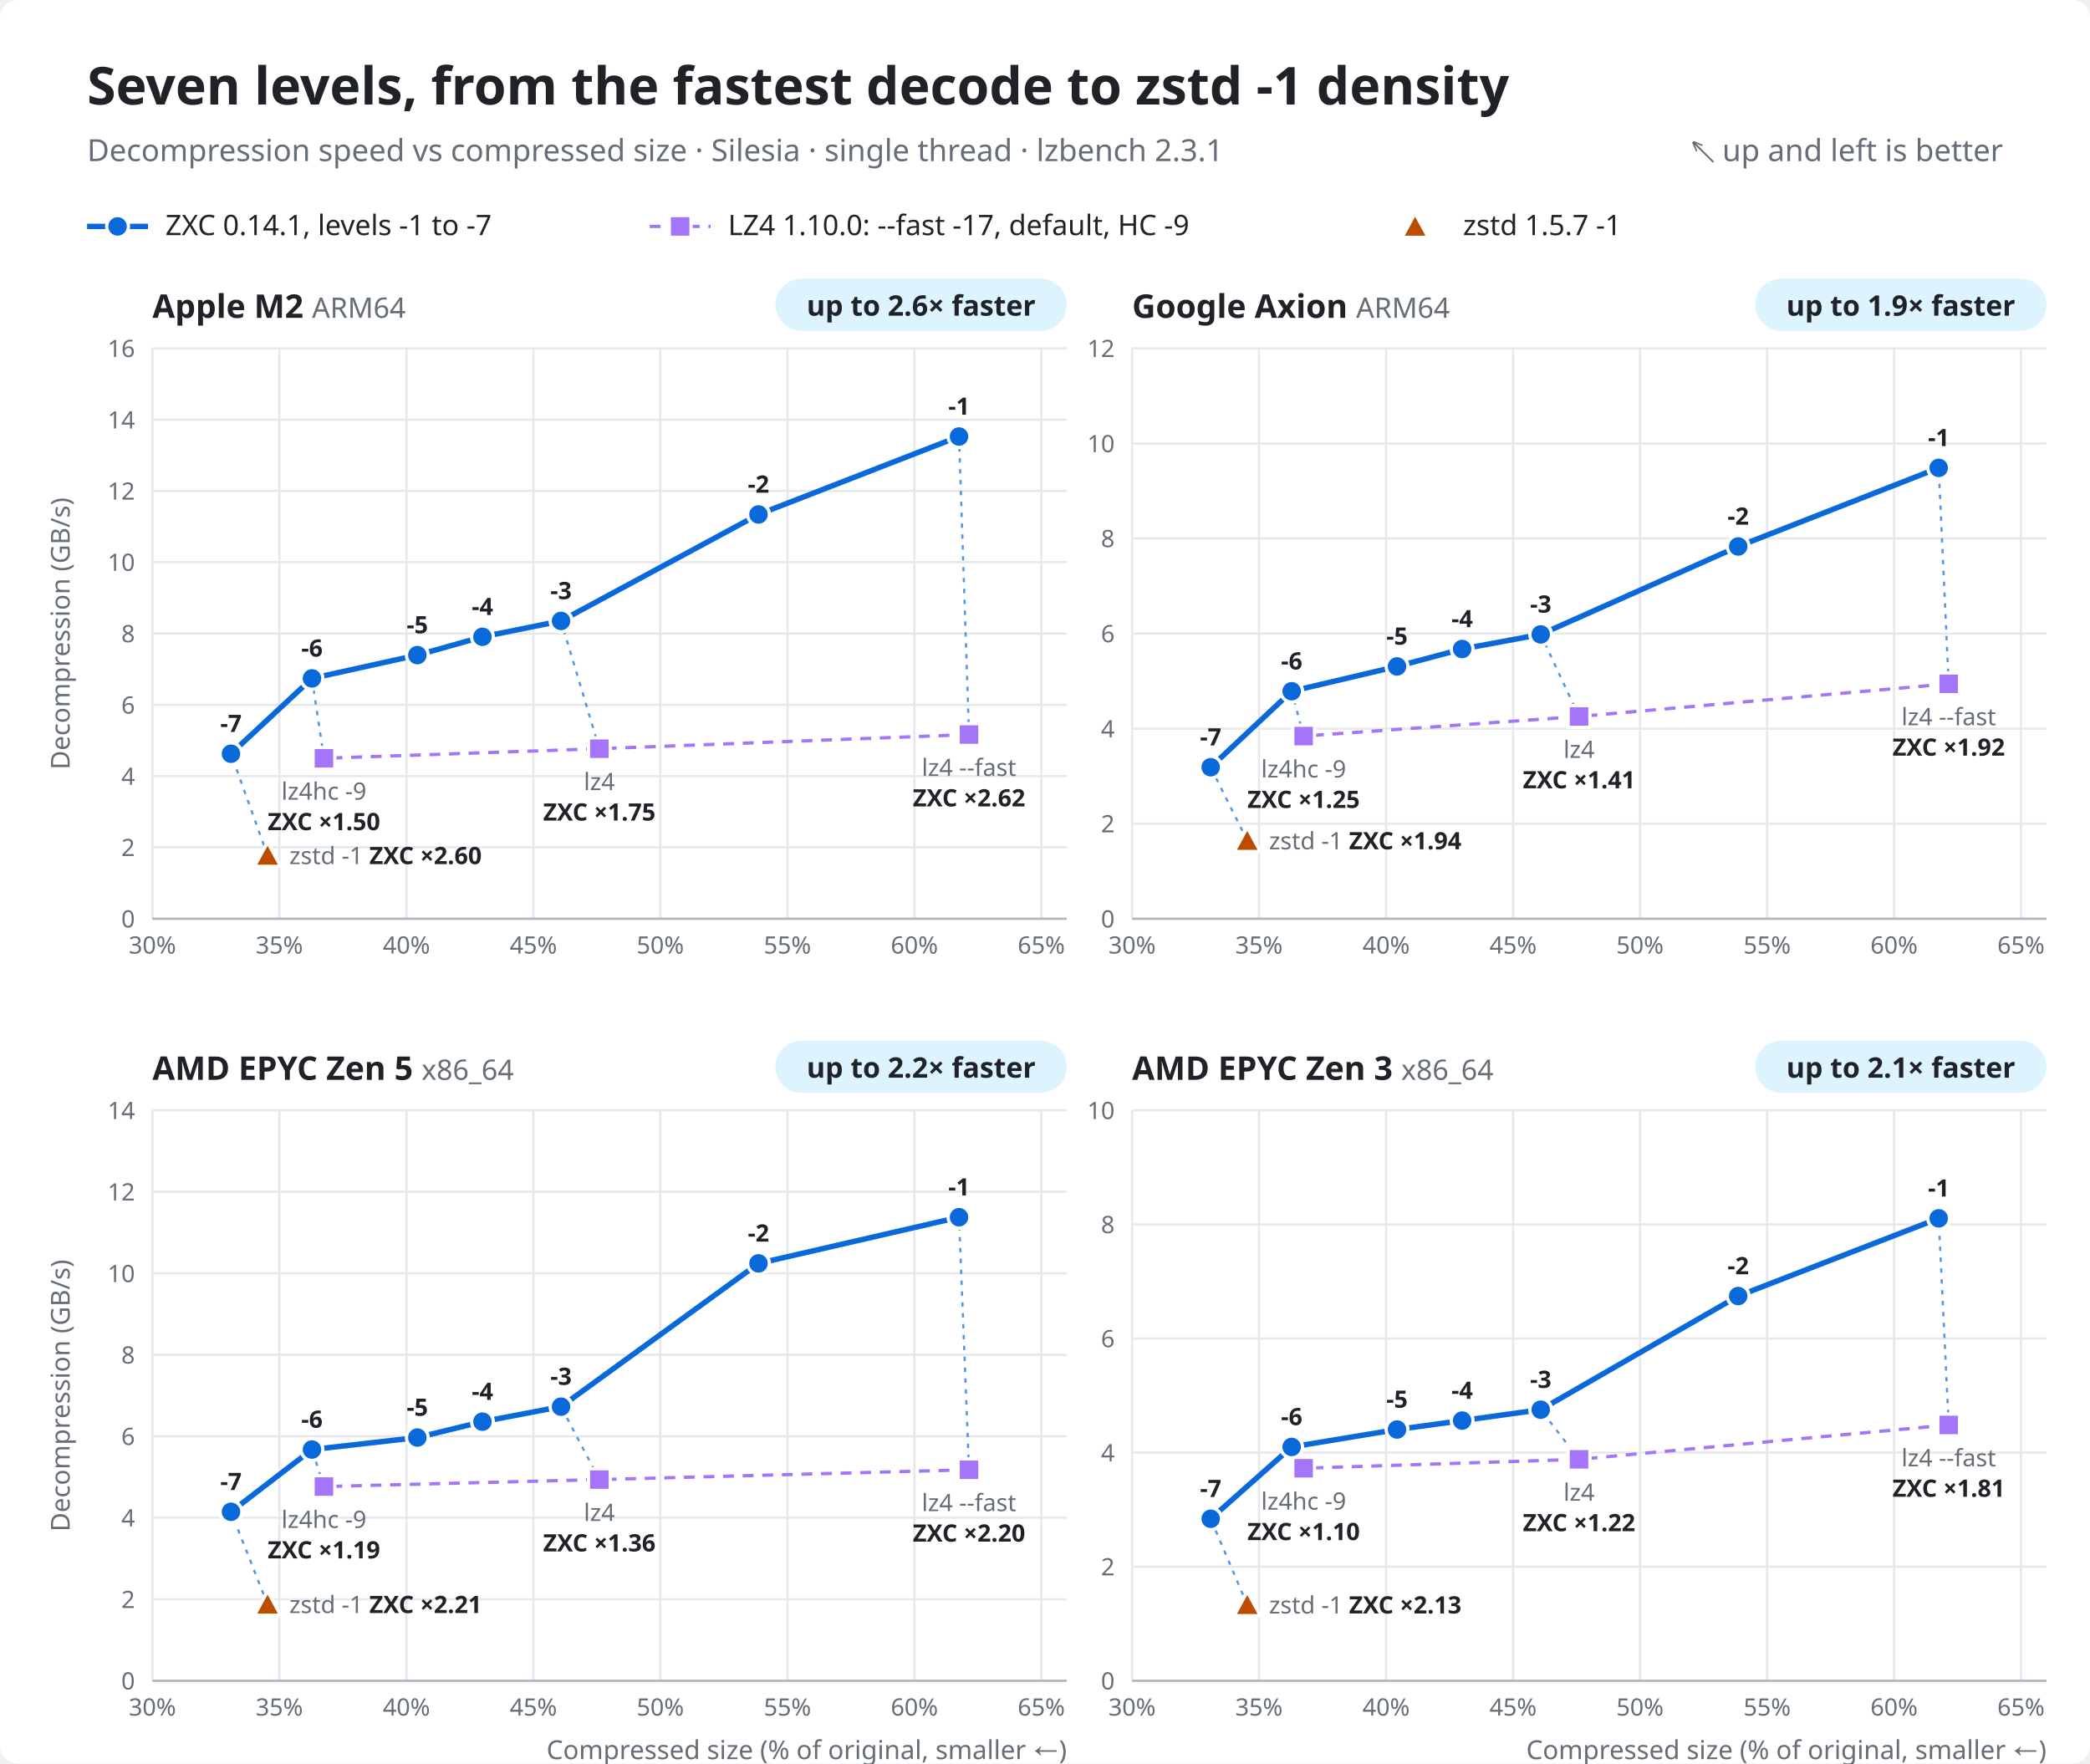
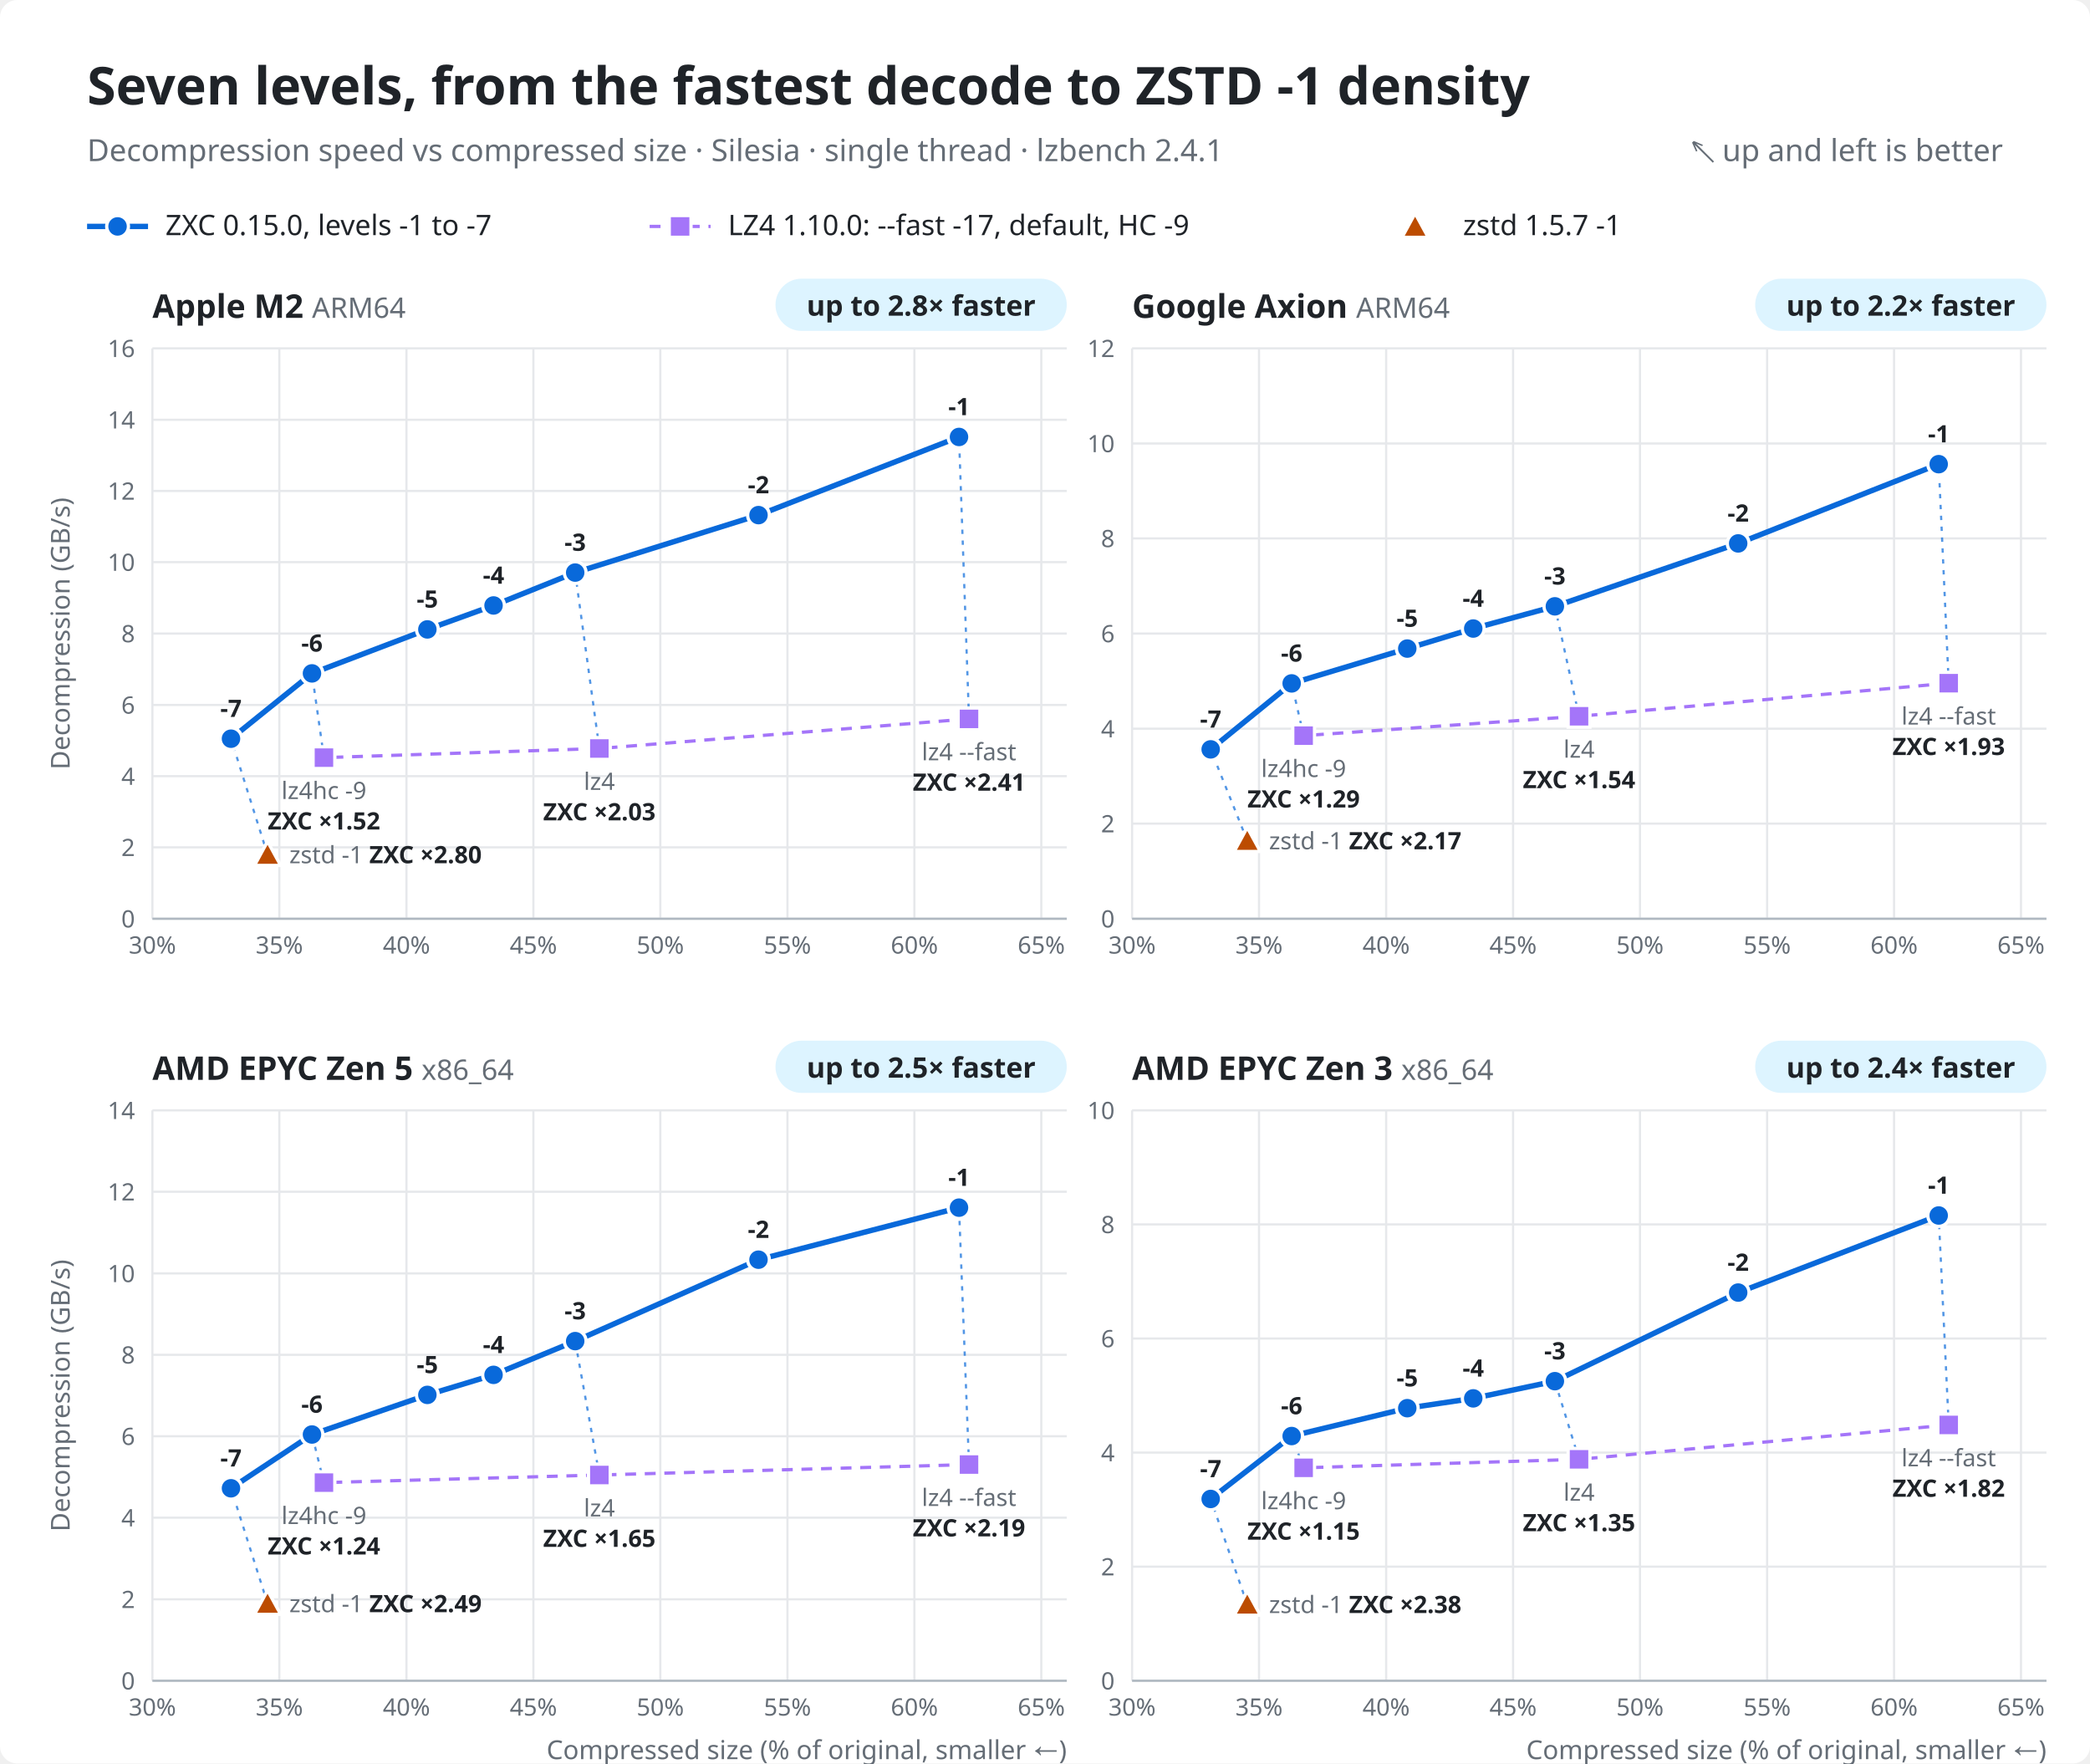
<svg xmlns="http://www.w3.org/2000/svg" viewBox="0 0 960 810" width="960" height="810" role="img" aria-label="Decompression speed versus compressed size: ZXC is faster than the LZ4 family and zstd -1 at an equal or smaller size on four CPUs">
  <style>text{font-family:-apple-system,BlinkMacSystemFont,"Segoe UI","Noto Sans",Helvetica,Arial,sans-serif;font-size:11px}.t{font-size:24px;font-weight:700}.st{font-size:14px}.pt{font-size:15px;font-weight:600}.pa{font-size:13px;font-weight:400}.ax{font-size:12px}.b{font-weight:600}.bd{font-size:13px;font-weight:700}.lg{font-size:13px}.grid,.axis{stroke-width:1}.ring{stroke-width:1.5}.zl{fill:none;stroke-width:2.5;stroke-linejoin:round}.vl{fill:none;stroke-width:1.5;stroke-dasharray:5 4}.cn{stroke-width:1;stroke-dasharray:2 3;opacity:.7}.bg{fill:#ffffff}text{fill:#1f2328}.mu{fill:#656d76}.fg{fill:#1f2328}.grid{stroke:#e6e8eb}.axis{stroke:#afb8c1}.zl{stroke:#0969da}.zp{fill:#0969da}.cn{stroke:#0969da}.op{fill:#bc4c00}.ring{stroke:#ffffff}.wash{fill:#ddf4ff}.vp{fill:#a475f9}.vl{stroke:#a475f9}@media (prefers-color-scheme:dark){.bg{fill:#0d1117}text{fill:#e6edf3}.mu{fill:#8d96a0}.fg{fill:#e6edf3}.grid{stroke:#21262d}.axis{stroke:#3d444d}.zl{stroke:#4493f8}.zp{fill:#4493f8}.cn{stroke:#4493f8}.op{fill:#db6d28}.ring{stroke:#0d1117}.wash{fill:#0c2d6b}.vp{fill:#bc8cff}.vl{stroke:#bc8cff}}.m{text-anchor:middle}.e{text-anchor:end}</style>
  <rect class="bg" width="960" height="810" rx="8" />
-   <text x="40" y="48" class="t">Seven levels, from the fastest decode to zstd -1 density</text>
-   <text x="40" y="74" class="st mu">Decompression speed vs compressed size · Silesia · single thread · lzbench 2.3.1</text>
+   <text x="40" y="48" class="t">Seven levels, from the fastest decode to ZSTD -1 density</text>
+   <text x="40" y="74" class="st mu">Decompression speed vs compressed size · Silesia · single thread · lzbench 2.4.1</text>
  <text x="920" y="74" class="st mu e">↖ up and left is better</text>
  <path class="zl" d="M40 104h28" />
  <circle class="zp ring" cx="54" cy="104" r="5" />
-   <text x="76" y="108" class="lg">ZXC 0.14.1, levels -1 to -7</text>
+   <text x="76" y="108" class="lg">ZXC 0.15.0, levels -1 to -7</text>
  <path class="vl" d="M298.4 104h28" />
  <rect class="vp ring" x="307.4" y="99" width="10" height="10" />
  <text x="334.4" y="108" class="lg">LZ4 1.10.0: --fast -17, default, HC -9</text>
  <path class="op ring" d="M650 98l6 11h-12z" />
  <text x="672" y="108" class="lg">zstd 1.5.7 -1</text>
  <path class="grid" d="M70 422h420" />
  <text x="62" y="426" class="mu e">0</text>
  <path class="grid" d="M70 389.2h420" />
  <text x="62" y="393.2" class="mu e">2</text>
  <path class="grid" d="M70 356.5h420" />
  <text x="62" y="360.5" class="mu e">4</text>
  <path class="grid" d="M70 323.8h420" />
  <text x="62" y="327.8" class="mu e">6</text>
  <path class="grid" d="M70 291h420" />
  <text x="62" y="295" class="mu e">8</text>
  <path class="grid" d="M70 258.2h420" />
  <text x="62" y="262.2" class="mu e">10</text>
  <path class="grid" d="M70 225.5h420" />
  <text x="62" y="229.5" class="mu e">12</text>
  <path class="grid" d="M70 192.8h420" />
  <text x="62" y="196.8" class="mu e">14</text>
  <path class="grid" d="M70 160h420" />
  <text x="62" y="164" class="mu e">16</text>
  <path class="grid" d="M70 160v262" />
  <text x="70" y="438" class="mu m">30%</text>
  <path class="grid" d="M128.3 160v262" />
  <text x="128.3" y="438" class="mu m">35%</text>
  <path class="grid" d="M186.7 160v262" />
  <text x="186.7" y="438" class="mu m">40%</text>
  <path class="grid" d="M245 160v262" />
  <text x="245" y="438" class="mu m">45%</text>
  <path class="grid" d="M303.3 160v262" />
  <text x="303.3" y="438" class="mu m">50%</text>
  <path class="grid" d="M361.7 160v262" />
  <text x="361.7" y="438" class="mu m">55%</text>
  <path class="grid" d="M420 160v262" />
  <text x="420" y="438" class="mu m">60%</text>
  <path class="grid" d="M478.3 160v262" />
  <text x="478.3" y="438" class="mu m">65%</text>
  <path class="axis" d="M70 422h420" />
  <text class="ax mu m" transform="translate(32 291) rotate(-90)">Decompression (GB/s)</text>
  <text x="70" y="146" class="pt">Apple M2 <tspan class="pa mu">ARM64</tspan>
  </text>
  <rect class="wash" x="356.2" y="128" width="133.8" height="24" rx="12" />
-   <text x="423.1" y="145" class="bd m">up to 2.6× faster</text>
-   <path class="cn" d="M445.1 337.4L440.5 200.5" />
-   <text x="445.1" y="370.4" class="b m">ZXC ×2.62</text>
-   <path class="cn" d="M275.3 343.9L257.7 285.2" />
-   <text x="275.3" y="376.9" class="b m">ZXC ×1.75</text>
-   <path class="cn" d="M148.8 348.3L143.3 311.6" />
-   <text x="148.8" y="381.3" class="b m">ZXC ×1.50</text>
-   <path class="cn" d="M122.9 392.9L106.1 346.2" />
-   <path class="op ring" d="M122.9 386.9l6 11h-12z" />
-   <text x="132.9" y="396.9" class="mu">zstd -1 <tspan class="b fg">ZXC ×2.60</tspan>
-   </text>
-   <polyline class="vl" points="445.1,337.4 275.3,343.9 148.8,348.3" />
-   <rect class="vp ring" x="440.1" y="332.4" width="10" height="10" />
-   <text x="445.1" y="356.4" class="mu m">lz4 --fast</text>
-   <rect class="vp ring" x="270.3" y="338.9" width="10" height="10" />
-   <text x="275.3" y="362.9" class="mu m">lz4</text>
-   <rect class="vp ring" x="143.8" y="343.3" width="10" height="10" />
-   <text x="148.8" y="367.3" class="mu m">lz4hc -9</text>
-   <polyline class="zl" points="440.5,200.5 348.4,236.3 257.7,285.2 221.6,292.5 191.7,300.9 143.3,311.6 106.1,346.2" />
-   <circle class="zp ring" cx="440.5" cy="200.5" r="5" />
-   <text x="440.5" y="190.5" class="b m">-1</text>
-   <circle class="zp ring" cx="348.4" cy="236.3" r="5" />
-   <text x="348.4" y="226.3" class="b m">-2</text>
-   <circle class="zp ring" cx="257.7" cy="285.2" r="5" />
-   <text x="257.7" y="275.2" class="b m">-3</text>
-   <circle class="zp ring" cx="221.6" cy="292.5" r="5" />
-   <text x="221.6" y="282.5" class="b m">-4</text>
-   <circle class="zp ring" cx="191.7" cy="300.9" r="5" />
-   <text x="191.7" y="290.9" class="b m">-5</text>
-   <circle class="zp ring" cx="143.3" cy="311.6" r="5" />
-   <text x="143.3" y="301.6" class="b m">-6</text>
-   <circle class="zp ring" cx="106.1" cy="346.2" r="5" />
-   <text x="106.1" y="336.2" class="b m">-7</text>
+   <text x="423.1" y="145" class="bd m">up to 2.8× faster</text>
+   <path class="cn" d="M445.1 330.2L440.5 200.7" />
+   <text x="445.1" y="363.2" class="b m">ZXC ×2.41</text>
+   <path class="cn" d="M275.3 343.8L264.2 263.1" />
+   <text x="275.3" y="376.8" class="b m">ZXC ×2.03</text>
+   <path class="cn" d="M148.8 348L143.3 309.3" />
+   <text x="148.8" y="381" class="b m">ZXC ×1.52</text>
+   <path class="cn" d="M122.9 392.5L106.1 339.3" />
+   <path class="op ring" d="M122.9 386.5l6 11h-12z" />
+   <text x="132.9" y="396.5" class="mu">zstd -1 <tspan class="b fg">ZXC ×2.80</tspan>
+   </text>
+   <polyline class="vl" points="445.1,330.2 275.3,343.8 148.8,348" />
+   <rect class="vp ring" x="440.1" y="325.2" width="10" height="10" />
+   <text x="445.1" y="349.2" class="mu m">lz4 --fast</text>
+   <rect class="vp ring" x="270.3" y="338.8" width="10" height="10" />
+   <text x="275.3" y="362.8" class="mu m">lz4</text>
+   <rect class="vp ring" x="143.8" y="343" width="10" height="10" />
+   <text x="148.8" y="367" class="mu m">lz4hc -9</text>
+   <polyline class="zl" points="440.5,200.7 348.4,236.6 264.2,263 226.7,278.1 196.3,289.1 143.3,309.3 106.1,339.3" />
+   <circle class="zp ring" cx="440.5" cy="200.7" r="5" />
+   <text x="440.5" y="190.7" class="b m">-1</text>
+   <circle class="zp ring" cx="348.4" cy="236.6" r="5" />
+   <text x="348.4" y="226.6" class="b m">-2</text>
+   <circle class="zp ring" cx="264.2" cy="263" r="5" />
+   <text x="264.2" y="253" class="b m">-3</text>
+   <circle class="zp ring" cx="226.7" cy="278.1" r="5" />
+   <text x="226.7" y="268.1" class="b m">-4</text>
+   <circle class="zp ring" cx="196.3" cy="289.1" r="5" />
+   <text x="196.3" y="279.1" class="b m">-5</text>
+   <circle class="zp ring" cx="143.3" cy="309.3" r="5" />
+   <text x="143.3" y="299.3" class="b m">-6</text>
+   <circle class="zp ring" cx="106.1" cy="339.3" r="5" />
+   <text x="106.1" y="329.3" class="b m">-7</text>
  <path class="grid" d="M520 422h420" />
  <text x="512" y="426" class="mu e">0</text>
  <path class="grid" d="M520 378.3h420" />
  <text x="512" y="382.3" class="mu e">2</text>
  <path class="grid" d="M520 334.7h420" />
  <text x="512" y="338.7" class="mu e">4</text>
  <path class="grid" d="M520 291h420" />
  <text x="512" y="295" class="mu e">6</text>
  <path class="grid" d="M520 247.3h420" />
  <text x="512" y="251.3" class="mu e">8</text>
  <path class="grid" d="M520 203.7h420" />
  <text x="512" y="207.7" class="mu e">10</text>
  <path class="grid" d="M520 160h420" />
  <text x="512" y="164" class="mu e">12</text>
  <path class="grid" d="M520 160v262" />
  <text x="520" y="438" class="mu m">30%</text>
  <path class="grid" d="M578.3 160v262" />
  <text x="578.3" y="438" class="mu m">35%</text>
  <path class="grid" d="M636.7 160v262" />
  <text x="636.7" y="438" class="mu m">40%</text>
  <path class="grid" d="M695 160v262" />
  <text x="695" y="438" class="mu m">45%</text>
  <path class="grid" d="M753.3 160v262" />
  <text x="753.3" y="438" class="mu m">50%</text>
  <path class="grid" d="M811.7 160v262" />
  <text x="811.7" y="438" class="mu m">55%</text>
  <path class="grid" d="M870 160v262" />
  <text x="870" y="438" class="mu m">60%</text>
  <path class="grid" d="M928.3 160v262" />
  <text x="928.3" y="438" class="mu m">65%</text>
  <path class="axis" d="M520 422h420" />
  <text x="520" y="146" class="pt">Google Axion <tspan class="pa mu">ARM64</tspan>
  </text>
  <rect class="wash" x="806.2" y="128" width="133.8" height="24" rx="12" />
-   <text x="873.1" y="145" class="bd m">up to 1.9× faster</text>
-   <path class="cn" d="M895.1 314.1L890.5 214.9" />
-   <text x="895.1" y="347.1" class="b m">ZXC ×1.92</text>
-   <path class="cn" d="M725.3 329.1L707.7 291.4" />
-   <text x="725.3" y="362.1" class="b m">ZXC ×1.41</text>
-   <path class="cn" d="M598.8 338.1L593.3 317.5" />
-   <text x="598.8" y="371.1" class="b m">ZXC ×1.25</text>
-   <path class="cn" d="M572.9 386.1L556.1 352.4" />
+   <text x="873.1" y="145" class="bd m">up to 2.2× faster</text>
+   <path class="cn" d="M895.1 313.8L890.5 213.2" />
+   <text x="895.1" y="346.8" class="b m">ZXC ×1.93</text>
+   <path class="cn" d="M725.3 329L714.2 278.5" />
+   <text x="725.3" y="362" class="b m">ZXC ×1.54</text>
+   <path class="cn" d="M598.8 337.9L593.3 313.9" />
+   <text x="598.8" y="370.9" class="b m">ZXC ×1.29</text>
+   <path class="cn" d="M572.9 386.1L556.1 344.2" />
  <path class="op ring" d="M572.9 380.1l6 11h-12z" />
-   <text x="582.9" y="390.1" class="mu">zstd -1 <tspan class="b fg">ZXC ×1.94</tspan>
-   </text>
-   <polyline class="vl" points="895.1,314.1 725.3,329.1 598.8,338.1" />
-   <rect class="vp ring" x="890.1" y="309.1" width="10" height="10" />
-   <text x="895.1" y="333.1" class="mu m">lz4 --fast</text>
-   <rect class="vp ring" x="720.3" y="324.1" width="10" height="10" />
-   <text x="725.3" y="348.1" class="mu m">lz4</text>
-   <rect class="vp ring" x="593.8" y="333.1" width="10" height="10" />
-   <text x="598.8" y="357.1" class="mu m">lz4hc -9</text>
-   <polyline class="zl" points="890.5,214.9 798.4,251 707.7,291.4 671.6,298.1 641.7,306.1 593.3,317.5 556.1,352.4" />
-   <circle class="zp ring" cx="890.5" cy="214.9" r="5" />
-   <text x="890.5" y="204.9" class="b m">-1</text>
-   <circle class="zp ring" cx="798.4" cy="251" r="5" />
-   <text x="798.4" y="241" class="b m">-2</text>
-   <circle class="zp ring" cx="707.7" cy="291.4" r="5" />
-   <text x="707.7" y="281.4" class="b m">-3</text>
-   <circle class="zp ring" cx="671.6" cy="298.1" r="5" />
-   <text x="671.6" y="288.1" class="b m">-4</text>
-   <circle class="zp ring" cx="641.7" cy="306.1" r="5" />
-   <text x="641.7" y="296.1" class="b m">-5</text>
-   <circle class="zp ring" cx="593.3" cy="317.5" r="5" />
-   <text x="593.3" y="307.5" class="b m">-6</text>
-   <circle class="zp ring" cx="556.1" cy="352.4" r="5" />
-   <text x="556.1" y="342.4" class="b m">-7</text>
+   <text x="582.9" y="390.1" class="mu">zstd -1 <tspan class="b fg">ZXC ×2.17</tspan>
+   </text>
+   <polyline class="vl" points="895.1,313.8 725.3,329 598.8,337.9" />
+   <rect class="vp ring" x="890.1" y="308.8" width="10" height="10" />
+   <text x="895.1" y="332.8" class="mu m">lz4 --fast</text>
+   <rect class="vp ring" x="720.3" y="324" width="10" height="10" />
+   <text x="725.3" y="348" class="mu m">lz4</text>
+   <rect class="vp ring" x="593.8" y="332.9" width="10" height="10" />
+   <text x="598.8" y="356.9" class="mu m">lz4hc -9</text>
+   <polyline class="zl" points="890.5,213.2 798.4,249.6 714.2,278.5 676.7,288.7 646.4,297.9 593.3,313.9 556.1,344.2" />
+   <circle class="zp ring" cx="890.5" cy="213.2" r="5" />
+   <text x="890.5" y="203.2" class="b m">-1</text>
+   <circle class="zp ring" cx="798.4" cy="249.6" r="5" />
+   <text x="798.4" y="239.6" class="b m">-2</text>
+   <circle class="zp ring" cx="714.2" cy="278.5" r="5" />
+   <text x="714.2" y="268.5" class="b m">-3</text>
+   <circle class="zp ring" cx="676.7" cy="288.7" r="5" />
+   <text x="676.7" y="278.7" class="b m">-4</text>
+   <circle class="zp ring" cx="646.4" cy="297.9" r="5" />
+   <text x="646.4" y="287.9" class="b m">-5</text>
+   <circle class="zp ring" cx="593.3" cy="313.9" r="5" />
+   <text x="593.3" y="303.9" class="b m">-6</text>
+   <circle class="zp ring" cx="556.1" cy="344.2" r="5" />
+   <text x="556.1" y="334.2" class="b m">-7</text>
  <path class="grid" d="M70 772h420" />
  <text x="62" y="776" class="mu e">0</text>
  <path class="grid" d="M70 734.6h420" />
  <text x="62" y="738.6" class="mu e">2</text>
  <path class="grid" d="M70 697.1h420" />
  <text x="62" y="701.1" class="mu e">4</text>
  <path class="grid" d="M70 659.7h420" />
  <text x="62" y="663.7" class="mu e">6</text>
  <path class="grid" d="M70 622.3h420" />
  <text x="62" y="626.3" class="mu e">8</text>
  <path class="grid" d="M70 584.9h420" />
  <text x="62" y="588.9" class="mu e">10</text>
  <path class="grid" d="M70 547.4h420" />
  <text x="62" y="551.4" class="mu e">12</text>
  <path class="grid" d="M70 510h420" />
  <text x="62" y="514" class="mu e">14</text>
  <path class="grid" d="M70 510v262" />
  <text x="70" y="788" class="mu m">30%</text>
  <path class="grid" d="M128.3 510v262" />
  <text x="128.3" y="788" class="mu m">35%</text>
  <path class="grid" d="M186.7 510v262" />
  <text x="186.7" y="788" class="mu m">40%</text>
  <path class="grid" d="M245 510v262" />
  <text x="245" y="788" class="mu m">45%</text>
  <path class="grid" d="M303.3 510v262" />
  <text x="303.3" y="788" class="mu m">50%</text>
  <path class="grid" d="M361.7 510v262" />
  <text x="361.7" y="788" class="mu m">55%</text>
  <path class="grid" d="M420 510v262" />
  <text x="420" y="788" class="mu m">60%</text>
  <path class="grid" d="M478.3 510v262" />
  <text x="478.3" y="788" class="mu m">65%</text>
  <path class="axis" d="M70 772h420" />
  <text class="ax mu m" transform="translate(32 641) rotate(-90)">Decompression (GB/s)</text>
  <text x="490" y="808" class="ax mu e">Compressed size (% of original, smaller ←)</text>
  <text x="70" y="496" class="pt">AMD EPYC Zen 5 <tspan class="pa mu">x86_64</tspan>
  </text>
  <rect class="wash" x="356.2" y="478" width="133.8" height="24" rx="12" />
-   <text x="423.1" y="495" class="bd m">up to 2.2× faster</text>
-   <path class="cn" d="M445.1 675.1L440.5 559.1" />
-   <text x="445.1" y="708.1" class="b m">ZXC ×2.20</text>
-   <path class="cn" d="M275.3 679.6L257.7 646.1" />
-   <text x="275.3" y="712.6" class="b m">ZXC ×1.36</text>
-   <path class="cn" d="M148.8 682.8L143.3 665.8" />
-   <text x="148.8" y="715.8" class="b m">ZXC ×1.19</text>
-   <path class="cn" d="M122.9 736.9L106.1 694.4" />
-   <path class="op ring" d="M122.9 730.9l6 11h-12z" />
-   <text x="132.9" y="740.9" class="mu">zstd -1 <tspan class="b fg">ZXC ×2.21</tspan>
-   </text>
-   <polyline class="vl" points="445.1,675.1 275.3,679.6 148.8,682.8" />
-   <rect class="vp ring" x="440.1" y="670.1" width="10" height="10" />
-   <text x="445.1" y="694.1" class="mu m">lz4 --fast</text>
-   <rect class="vp ring" x="270.3" y="674.6" width="10" height="10" />
-   <text x="275.3" y="698.6" class="mu m">lz4</text>
-   <rect class="vp ring" x="143.8" y="677.8" width="10" height="10" />
-   <text x="148.8" y="701.8" class="mu m">lz4hc -9</text>
-   <polyline class="zl" points="440.5,559.1 348.4,580.3 257.7,646.1 221.6,653 191.7,660.3 143.3,665.8 106.1,694.4" />
-   <circle class="zp ring" cx="440.5" cy="559.1" r="5" />
-   <text x="440.5" y="549.1" class="b m">-1</text>
-   <circle class="zp ring" cx="348.4" cy="580.3" r="5" />
-   <text x="348.4" y="570.3" class="b m">-2</text>
-   <circle class="zp ring" cx="257.7" cy="646.1" r="5" />
-   <text x="257.7" y="636.1" class="b m">-3</text>
-   <circle class="zp ring" cx="221.6" cy="653" r="5" />
-   <text x="221.6" y="643" class="b m">-4</text>
-   <circle class="zp ring" cx="191.7" cy="660.3" r="5" />
-   <text x="191.7" y="650.3" class="b m">-5</text>
-   <circle class="zp ring" cx="143.3" cy="665.8" r="5" />
-   <text x="143.3" y="655.8" class="b m">-6</text>
-   <circle class="zp ring" cx="106.1" cy="694.4" r="5" />
-   <text x="106.1" y="684.4" class="b m">-7</text>
+   <text x="423.1" y="495" class="bd m">up to 2.5× faster</text>
+   <path class="cn" d="M445.1 672.7L440.5 554.7" />
+   <text x="445.1" y="705.7" class="b m">ZXC ×2.19</text>
+   <path class="cn" d="M275.3 677.5L264.2 616" />
+   <text x="275.3" y="710.5" class="b m">ZXC ×1.65</text>
+   <path class="cn" d="M148.8 681L143.3 658.9" />
+   <text x="148.8" y="714" class="b m">ZXC ×1.24</text>
+   <path class="cn" d="M122.9 736.5L106.1 683.6" />
+   <path class="op ring" d="M122.9 730.5l6 11h-12z" />
+   <text x="132.9" y="740.5" class="mu">zstd -1 <tspan class="b fg">ZXC ×2.49</tspan>
+   </text>
+   <polyline class="vl" points="445.1,672.7 275.3,677.5 148.8,681" />
+   <rect class="vp ring" x="440.1" y="667.7" width="10" height="10" />
+   <text x="445.1" y="691.7" class="mu m">lz4 --fast</text>
+   <rect class="vp ring" x="270.3" y="672.5" width="10" height="10" />
+   <text x="275.3" y="696.5" class="mu m">lz4</text>
+   <rect class="vp ring" x="143.8" y="676" width="10" height="10" />
+   <text x="148.8" y="700" class="mu m">lz4hc -9</text>
+   <polyline class="zl" points="440.5,554.7 348.4,578.6 264.2,616 226.7,631.5 196.3,640.7 143.3,658.9 106.1,683.6" />
+   <circle class="zp ring" cx="440.5" cy="554.7" r="5" />
+   <text x="440.5" y="544.7" class="b m">-1</text>
+   <circle class="zp ring" cx="348.4" cy="578.6" r="5" />
+   <text x="348.4" y="568.6" class="b m">-2</text>
+   <circle class="zp ring" cx="264.2" cy="616" r="5" />
+   <text x="264.2" y="606" class="b m">-3</text>
+   <circle class="zp ring" cx="226.7" cy="631.5" r="5" />
+   <text x="226.7" y="621.5" class="b m">-4</text>
+   <circle class="zp ring" cx="196.3" cy="640.7" r="5" />
+   <text x="196.3" y="630.7" class="b m">-5</text>
+   <circle class="zp ring" cx="143.3" cy="658.9" r="5" />
+   <text x="143.3" y="648.9" class="b m">-6</text>
+   <circle class="zp ring" cx="106.1" cy="683.6" r="5" />
+   <text x="106.1" y="673.6" class="b m">-7</text>
  <path class="grid" d="M520 772h420" />
  <text x="512" y="776" class="mu e">0</text>
  <path class="grid" d="M520 719.6h420" />
  <text x="512" y="723.6" class="mu e">2</text>
  <path class="grid" d="M520 667.2h420" />
  <text x="512" y="671.2" class="mu e">4</text>
  <path class="grid" d="M520 614.8h420" />
  <text x="512" y="618.8" class="mu e">6</text>
  <path class="grid" d="M520 562.4h420" />
  <text x="512" y="566.4" class="mu e">8</text>
  <path class="grid" d="M520 510h420" />
  <text x="512" y="514" class="mu e">10</text>
  <path class="grid" d="M520 510v262" />
  <text x="520" y="788" class="mu m">30%</text>
  <path class="grid" d="M578.3 510v262" />
  <text x="578.3" y="788" class="mu m">35%</text>
  <path class="grid" d="M636.7 510v262" />
  <text x="636.7" y="788" class="mu m">40%</text>
  <path class="grid" d="M695 510v262" />
  <text x="695" y="788" class="mu m">45%</text>
  <path class="grid" d="M753.3 510v262" />
  <text x="753.3" y="788" class="mu m">50%</text>
  <path class="grid" d="M811.7 510v262" />
  <text x="811.7" y="788" class="mu m">55%</text>
  <path class="grid" d="M870 510v262" />
  <text x="870" y="788" class="mu m">60%</text>
  <path class="grid" d="M928.3 510v262" />
  <text x="928.3" y="788" class="mu m">65%</text>
  <path class="axis" d="M520 772h420" />
  <text x="940" y="808" class="ax mu e">Compressed size (% of original, smaller ←)</text>
  <text x="520" y="496" class="pt">AMD EPYC Zen 3 <tspan class="pa mu">x86_64</tspan>
  </text>
  <rect class="wash" x="806.2" y="478" width="133.8" height="24" rx="12" />
-   <text x="873.1" y="495" class="bd m">up to 2.1× faster</text>
-   <path class="cn" d="M895.1 654.5L890.5 559.6" />
-   <text x="895.1" y="687.5" class="b m">ZXC ×1.81</text>
-   <path class="cn" d="M725.3 670.3L707.7 647.5" />
-   <text x="725.3" y="703.3" class="b m">ZXC ×1.22</text>
-   <path class="cn" d="M598.8 674.4L593.3 664.6" />
-   <text x="598.8" y="707.4" class="b m">ZXC ×1.10</text>
-   <path class="cn" d="M572.9 737.1L556.1 697.6" />
-   <path class="op ring" d="M572.9 731.1l6 11h-12z" />
-   <text x="582.9" y="741.1" class="mu">zstd -1 <tspan class="b fg">ZXC ×2.13</tspan>
-   </text>
-   <polyline class="vl" points="895.1,654.5 725.3,670.3 598.8,674.4" />
+   <text x="873.1" y="495" class="bd m">up to 2.4× faster</text>
+   <path class="cn" d="M895.1 654.5L890.5 558.3" />
+   <text x="895.1" y="687.5" class="b m">ZXC ×1.82</text>
+   <path class="cn" d="M725.3 670.3L714.2 634.4" />
+   <text x="725.3" y="703.3" class="b m">ZXC ×1.35</text>
+   <path class="cn" d="M598.8 674.2L593.3 659.6" />
+   <text x="598.8" y="707.2" class="b m">ZXC ×1.15</text>
+   <path class="cn" d="M572.9 736.9L556.1 688.5" />
+   <path class="op ring" d="M572.9 730.9l6 11h-12z" />
+   <text x="582.9" y="740.9" class="mu">zstd -1 <tspan class="b fg">ZXC ×2.38</tspan>
+   </text>
+   <polyline class="vl" points="895.1,654.5 725.3,670.3 598.8,674.2" />
  <rect class="vp ring" x="890.1" y="649.5" width="10" height="10" />
  <text x="895.1" y="673.5" class="mu m">lz4 --fast</text>
  <rect class="vp ring" x="720.3" y="665.3" width="10" height="10" />
  <text x="725.3" y="689.3" class="mu m">lz4</text>
-   <rect class="vp ring" x="593.8" y="669.4" width="10" height="10" />
-   <text x="598.8" y="693.4" class="mu m">lz4hc -9</text>
-   <polyline class="zl" points="890.5,559.6 798.4,595.3 707.7,647.5 671.6,652.5 641.7,656.6 593.3,664.6 556.1,697.6" />
-   <circle class="zp ring" cx="890.5" cy="559.6" r="5" />
-   <text x="890.5" y="549.6" class="b m">-1</text>
-   <circle class="zp ring" cx="798.4" cy="595.3" r="5" />
-   <text x="798.4" y="585.3" class="b m">-2</text>
-   <circle class="zp ring" cx="707.7" cy="647.5" r="5" />
-   <text x="707.7" y="637.5" class="b m">-3</text>
-   <circle class="zp ring" cx="671.6" cy="652.5" r="5" />
-   <text x="671.6" y="642.5" class="b m">-4</text>
-   <circle class="zp ring" cx="641.7" cy="656.6" r="5" />
-   <text x="641.7" y="646.6" class="b m">-5</text>
-   <circle class="zp ring" cx="593.3" cy="664.6" r="5" />
-   <text x="593.3" y="654.6" class="b m">-6</text>
-   <circle class="zp ring" cx="556.1" cy="697.6" r="5" />
-   <text x="556.1" y="687.6" class="b m">-7</text>
+   <rect class="vp ring" x="593.8" y="669.2" width="10" height="10" />
+   <text x="598.8" y="693.2" class="mu m">lz4hc -9</text>
+   <polyline class="zl" points="890.5,558.3 798.4,593.7 714.2,634.4 676.7,642.3 646.4,646.8 593.3,659.6 556.1,688.5" />
+   <circle class="zp ring" cx="890.5" cy="558.3" r="5" />
+   <text x="890.5" y="548.3" class="b m">-1</text>
+   <circle class="zp ring" cx="798.4" cy="593.7" r="5" />
+   <text x="798.4" y="583.7" class="b m">-2</text>
+   <circle class="zp ring" cx="714.2" cy="634.4" r="5" />
+   <text x="714.2" y="624.4" class="b m">-3</text>
+   <circle class="zp ring" cx="676.7" cy="642.3" r="5" />
+   <text x="676.7" y="632.3" class="b m">-4</text>
+   <circle class="zp ring" cx="646.4" cy="646.8" r="5" />
+   <text x="646.4" y="636.8" class="b m">-5</text>
+   <circle class="zp ring" cx="593.3" cy="659.6" r="5" />
+   <text x="593.3" y="649.6" class="b m">-6</text>
+   <circle class="zp ring" cx="556.1" cy="688.5" r="5" />
+   <text x="556.1" y="678.5" class="b m">-7</text>
</svg>
